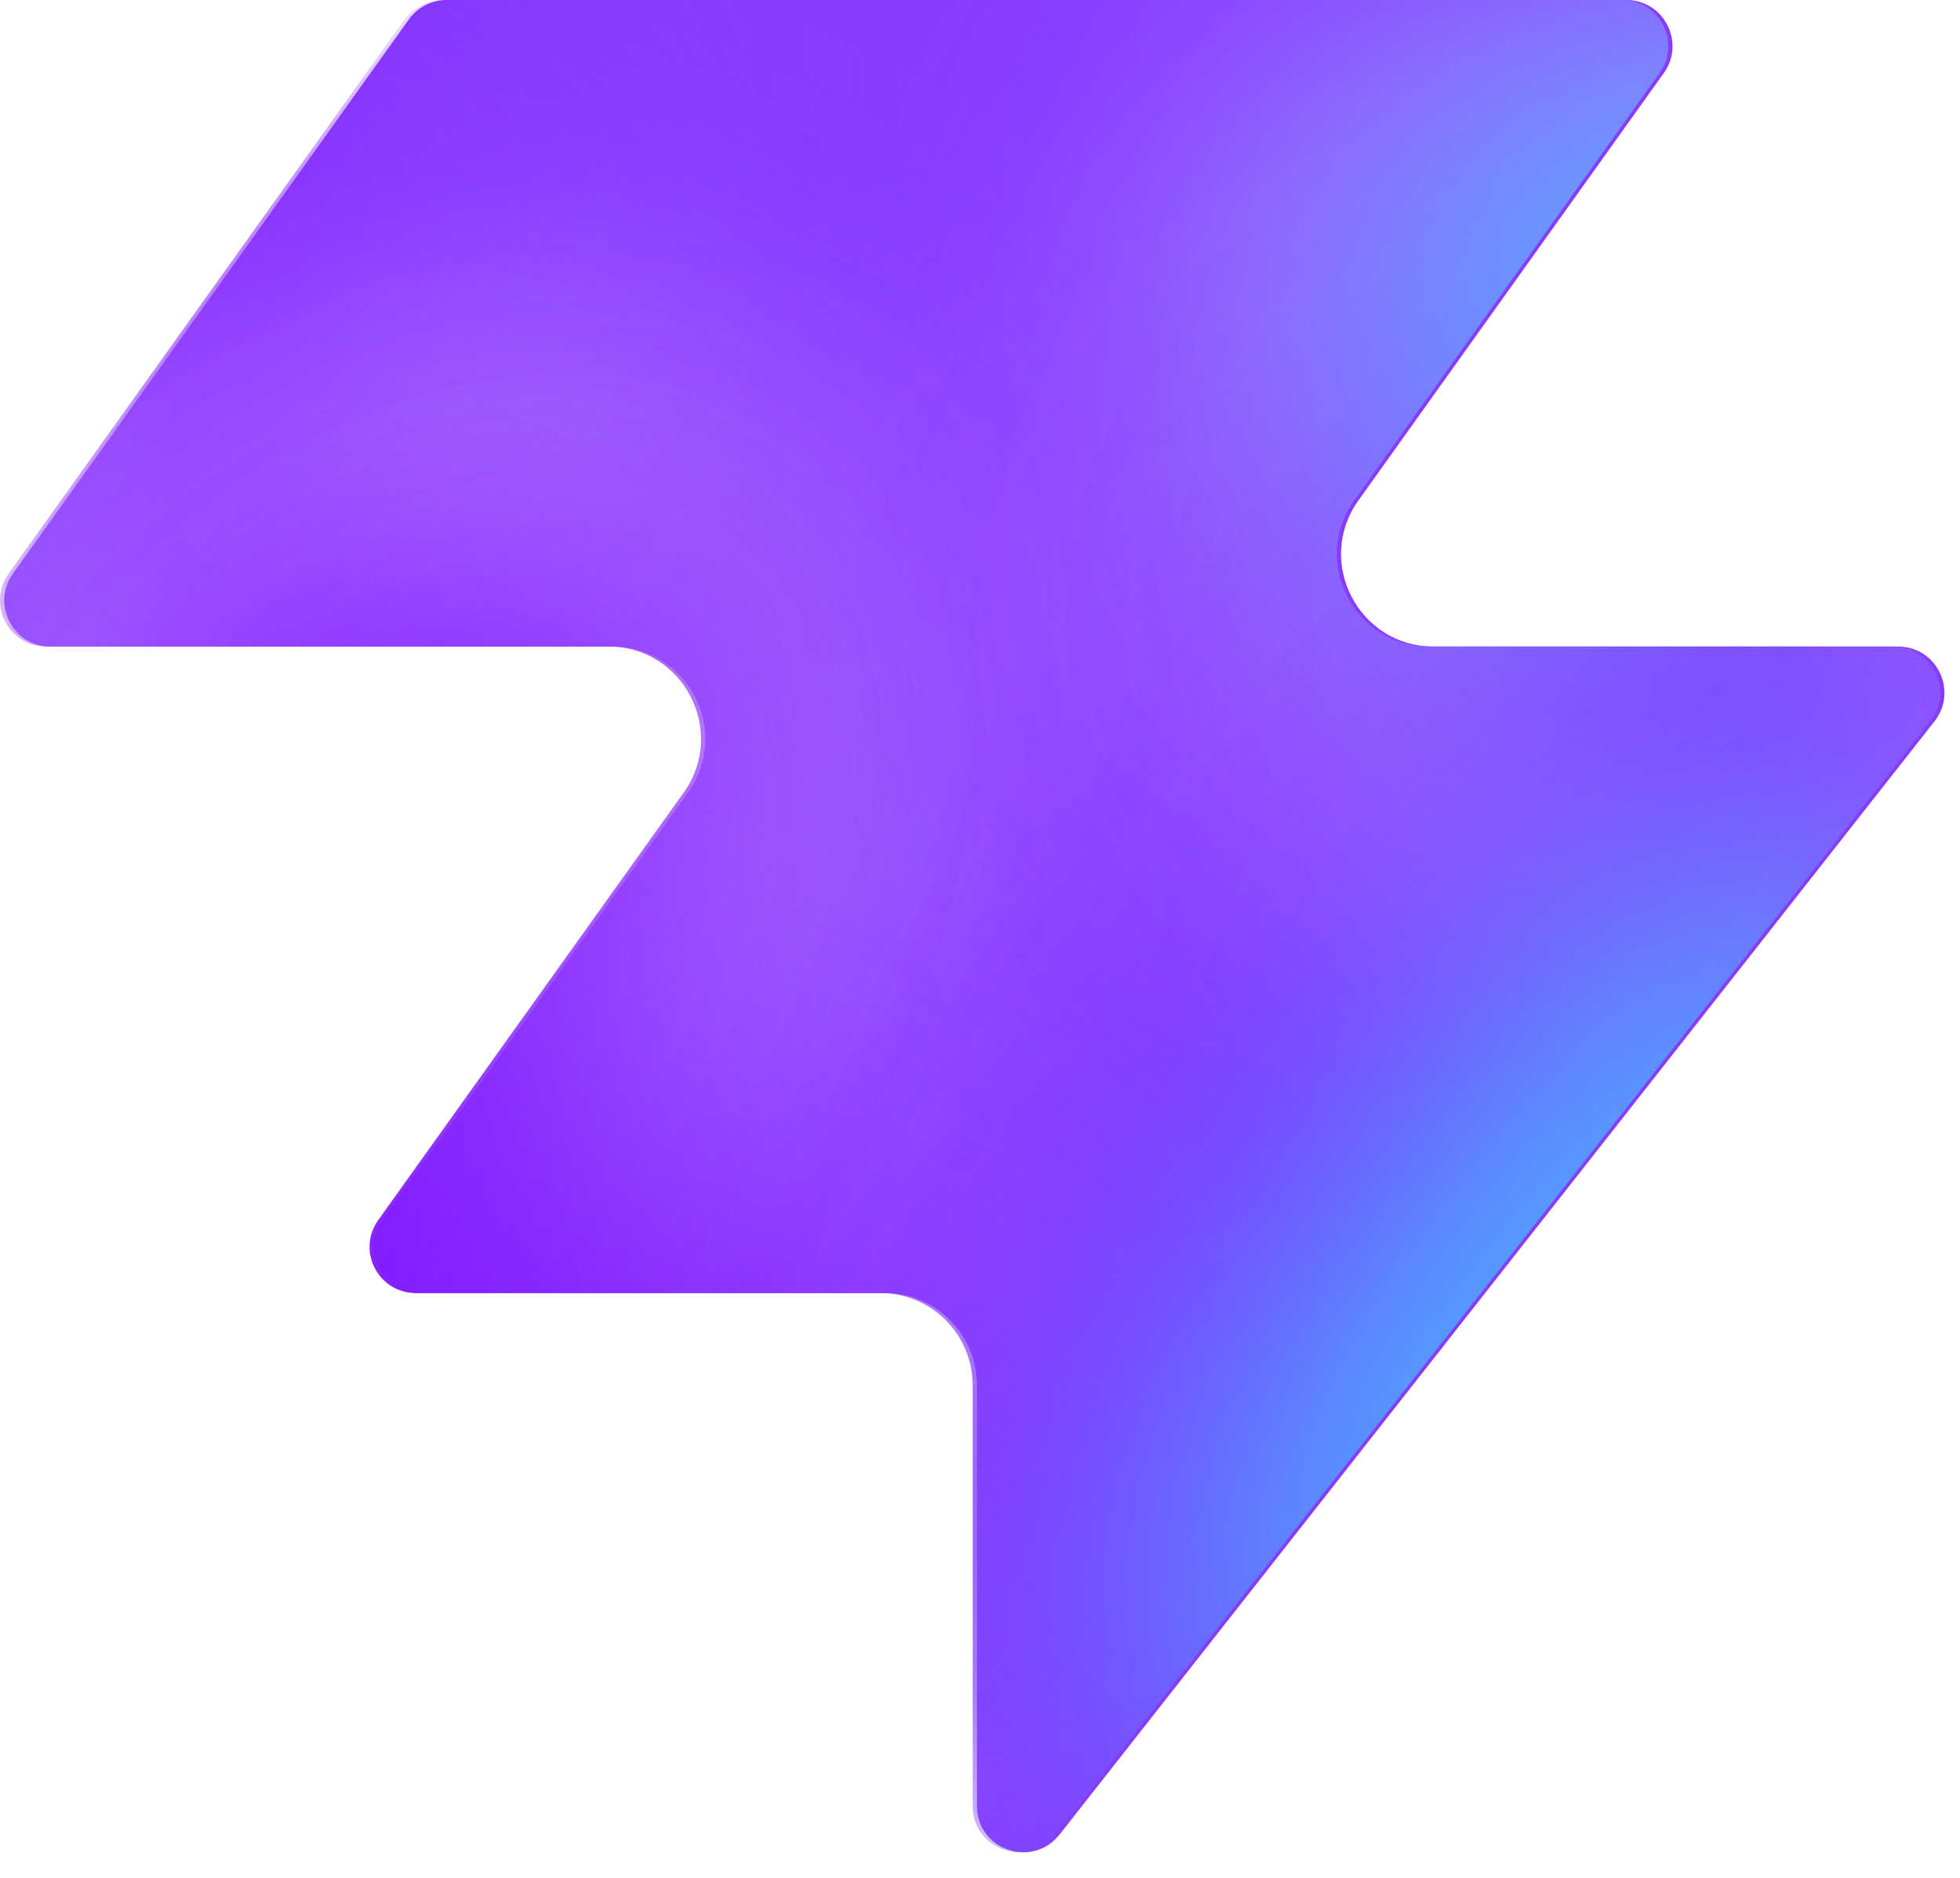
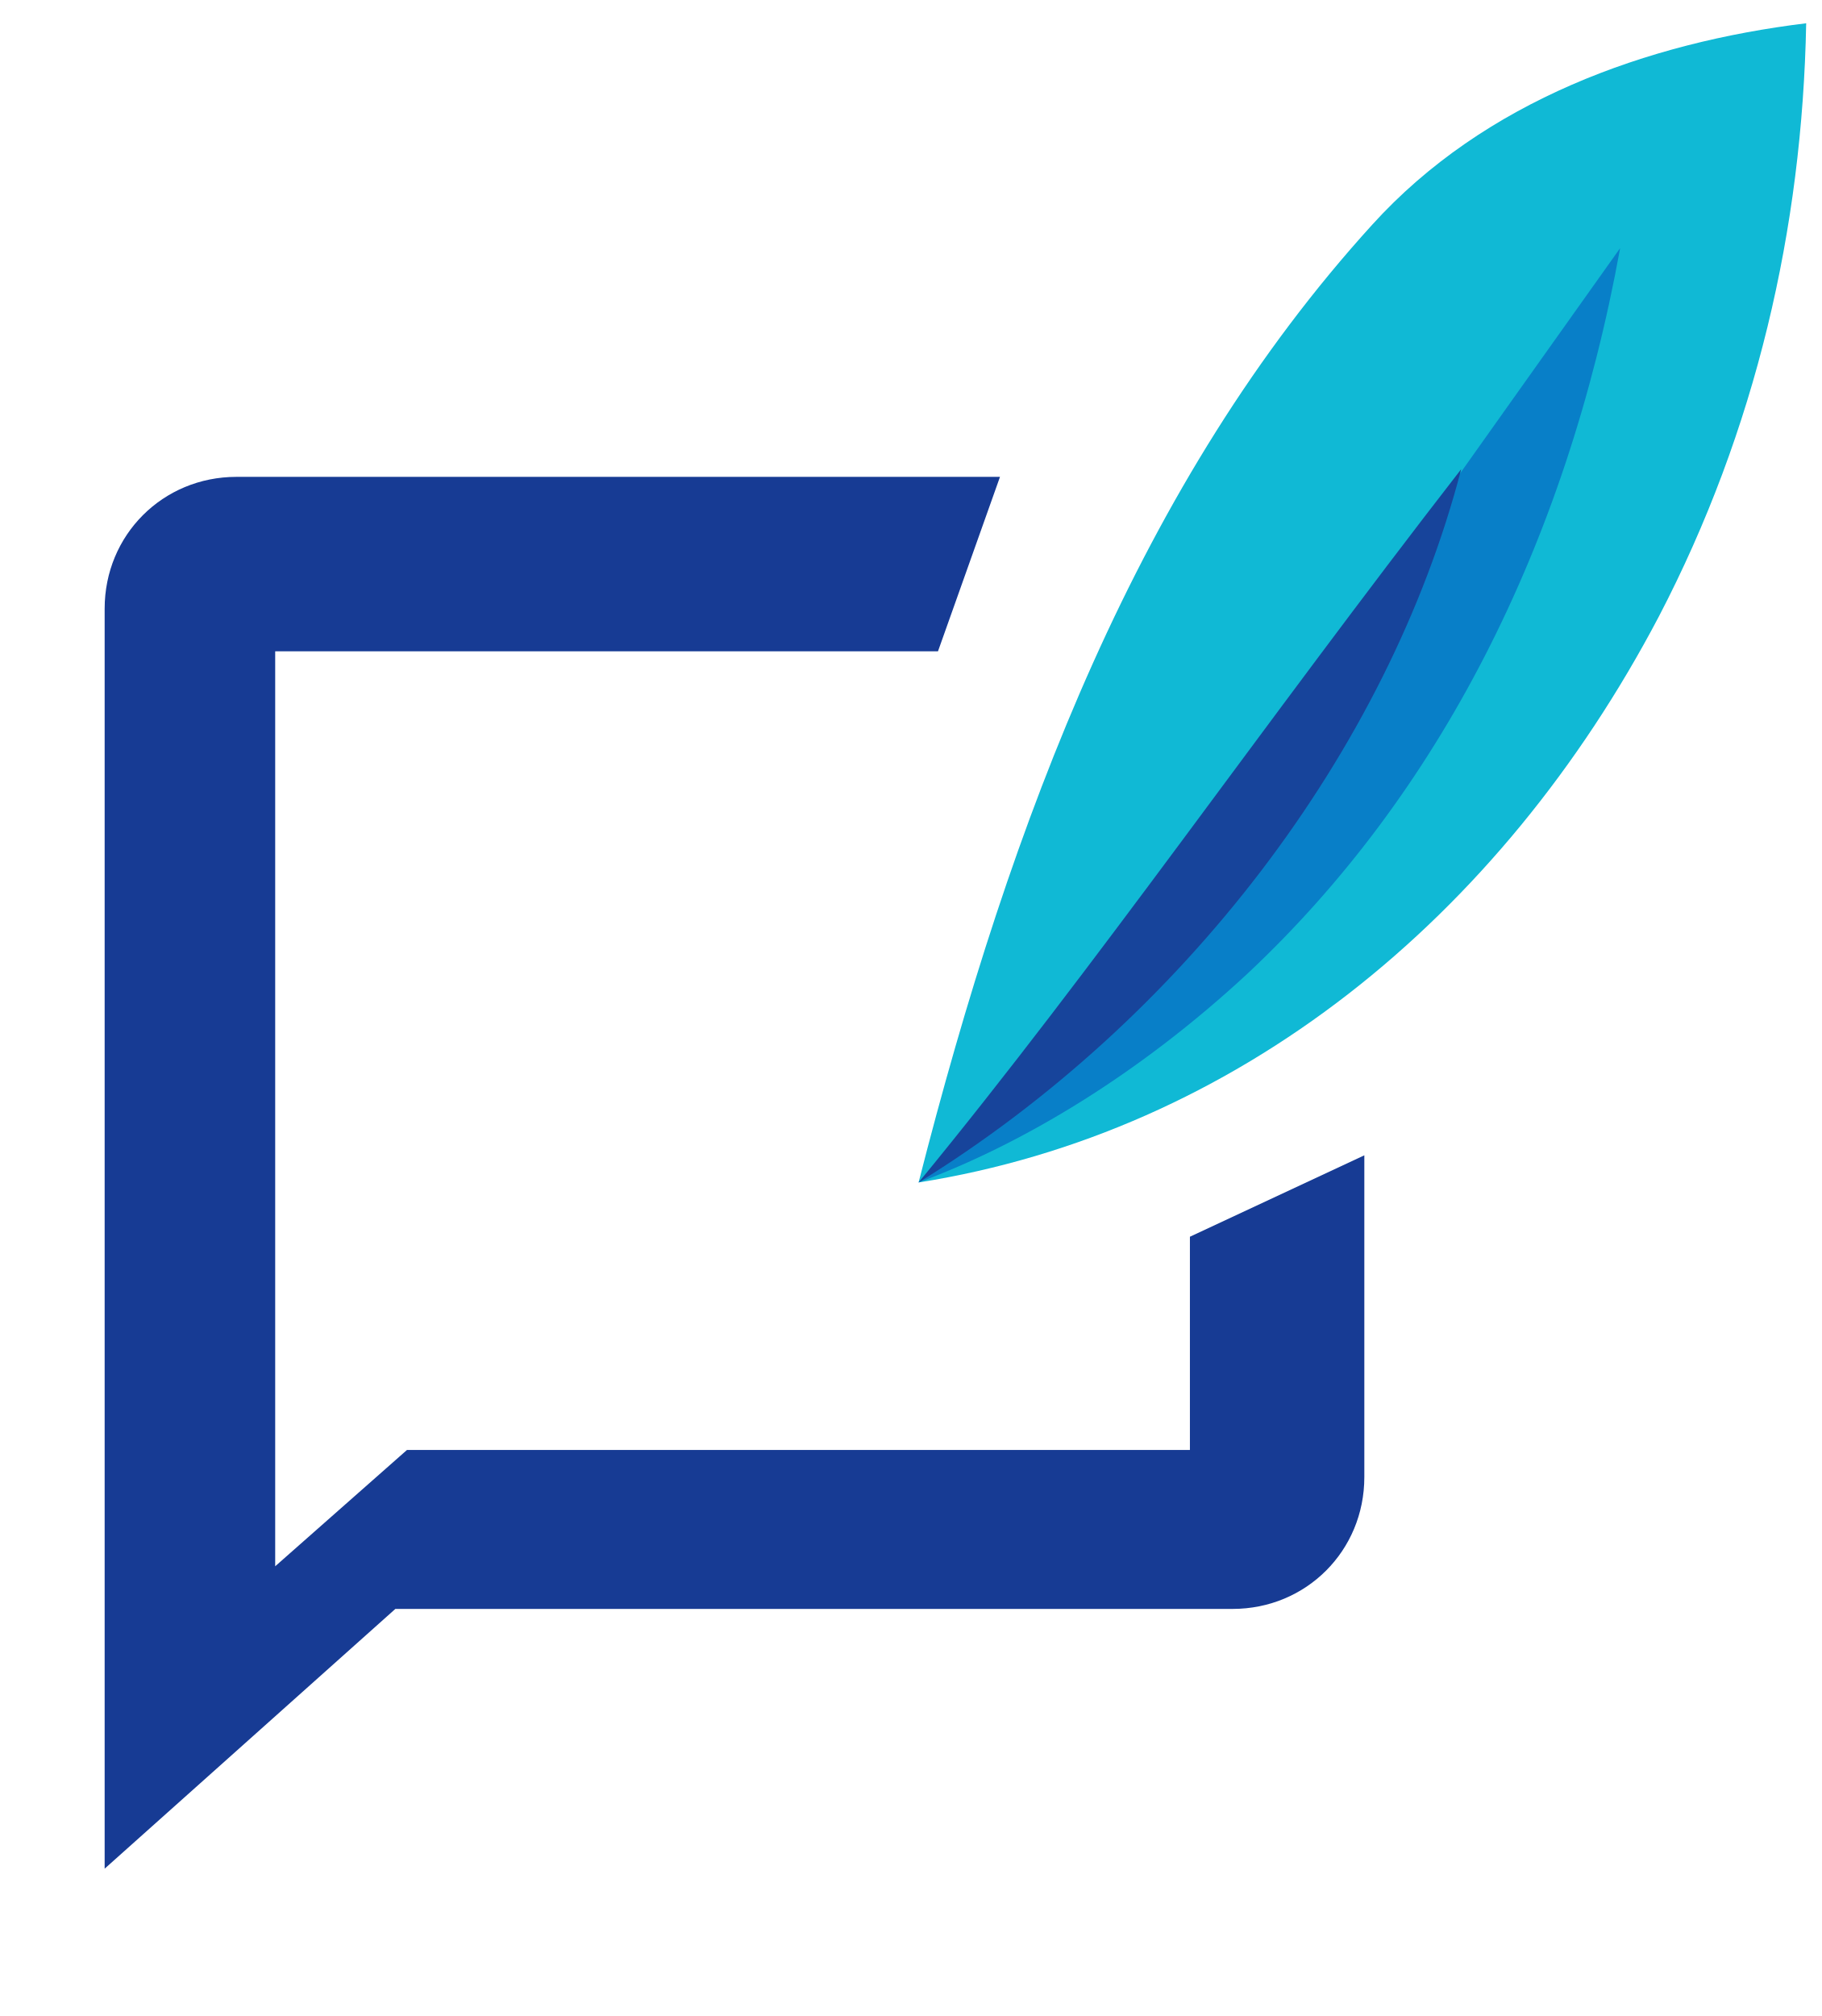
- <svg xmlns="http://www.w3.org/2000/svg" width="48" height="46" fill="none" viewBox="0 0 48 46">
-   <path fill="#863bff" d="M25.946 44.938c-.664.845-2.021.375-2.021-.698V33.937a2.26 2.26 0 0 0-2.262-2.262H10.287c-.92 0-1.456-1.04-.92-1.788l7.48-10.471c1.07-1.497 0-3.578-1.842-3.578H1.237c-.92 0-1.456-1.04-.92-1.788L10.013.474c.214-.297.556-.474.92-.474h28.894c.92 0 1.456 1.04.92 1.788l-7.48 10.471c-1.07 1.498 0 3.579 1.842 3.579h11.377c.943 0 1.473 1.088.89 1.83L25.947 44.94z" style="fill:#863bff;fill:color(display-p3 .525 .23 1);fill-opacity:1" />
-   <mask id="a" width="48" height="46" x="0" y="0" maskUnits="userSpaceOnUse" style="mask-type:alpha">
-     <path fill="#000" d="M25.842 44.938c-.664.844-2.021.375-2.021-.698V33.937a2.26 2.26 0 0 0-2.262-2.262H10.183c-.92 0-1.456-1.04-.92-1.788l7.48-10.471c1.07-1.498 0-3.579-1.842-3.579H1.133c-.92 0-1.456-1.04-.92-1.787L9.91.473c.214-.297.556-.474.92-.474h28.894c.92 0 1.456 1.04.92 1.788l-7.48 10.471c-1.07 1.498 0 3.578 1.842 3.578h11.377c.943 0 1.473 1.088.89 1.832L25.843 44.94z" style="fill:#000;fill-opacity:1" />
-   </mask>
-   <g mask="url(#a)">
-     <g filter="url(#b)">
-       <ellipse cx="5.508" cy="14.704" fill="#ede6ff" rx="5.508" ry="14.704" style="fill:#ede6ff;fill:color(display-p3 .927 .903 1);fill-opacity:1" transform="matrix(.00324 1 1 -.00324 -4.47 31.516)" />
-     </g>
-     <g filter="url(#c)">
-       <ellipse cx="10.399" cy="29.851" fill="#ede6ff" rx="10.399" ry="29.851" style="fill:#ede6ff;fill:color(display-p3 .927 .903 1);fill-opacity:1" transform="matrix(.00324 1 1 -.00324 -39.328 7.883)" />
-     </g>
-     <g filter="url(#d)">
-       <ellipse cx="5.508" cy="30.487" fill="#7e14ff" rx="5.508" ry="30.487" style="fill:#7e14ff;fill:color(display-p3 .492 .077 1);fill-opacity:1" transform="rotate(89.814 -25.913 -14.639)scale(1 -1)" />
-     </g>
-     <g filter="url(#e)">
-       <ellipse cx="5.508" cy="30.599" fill="#7e14ff" rx="5.508" ry="30.599" style="fill:#7e14ff;fill:color(display-p3 .492 .077 1);fill-opacity:1" transform="rotate(89.814 -32.644 -3.334)scale(1 -1)" />
-     </g>
-     <g filter="url(#f)">
-       <ellipse cx="5.508" cy="30.599" fill="#7e14ff" rx="5.508" ry="30.599" style="fill:#7e14ff;fill:color(display-p3 .492 .077 1);fill-opacity:1" transform="matrix(.00324 1 1 -.00324 -34.34 30.47)" />
-     </g>
-     <g filter="url(#g)">
-       <ellipse cx="14.072" cy="22.078" fill="#ede6ff" rx="14.072" ry="22.078" style="fill:#ede6ff;fill:color(display-p3 .927 .903 1);fill-opacity:1" transform="rotate(93.35 24.506 48.493)scale(-1 1)" />
-     </g>
-     <g filter="url(#h)">
-       <ellipse cx="3.47" cy="21.501" fill="#7e14ff" rx="3.47" ry="21.501" style="fill:#7e14ff;fill:color(display-p3 .492 .077 1);fill-opacity:1" transform="rotate(89.009 28.708 47.59)scale(-1 1)" />
-     </g>
-     <g filter="url(#i)">
-       <ellipse cx="3.47" cy="21.501" fill="#7e14ff" rx="3.47" ry="21.501" style="fill:#7e14ff;fill:color(display-p3 .492 .077 1);fill-opacity:1" transform="rotate(89.009 28.708 47.59)scale(-1 1)" />
-     </g>
-     <g filter="url(#j)">
-       <ellipse cx=".387" cy="8.972" fill="#7e14ff" rx="4.407" ry="29.108" style="fill:#7e14ff;fill:color(display-p3 .492 .077 1);fill-opacity:1" transform="rotate(39.51 .387 8.972)" />
-     </g>
-     <g filter="url(#k)">
-       <ellipse cx="47.523" cy="-6.092" fill="#7e14ff" rx="4.407" ry="29.108" style="fill:#7e14ff;fill:color(display-p3 .492 .077 1);fill-opacity:1" transform="rotate(37.892 47.523 -6.092)" />
-     </g>
-     <g filter="url(#l)">
-       <ellipse cx="41.412" cy="6.333" fill="#47bfff" rx="5.971" ry="9.665" style="fill:#47bfff;fill:color(display-p3 .28 .748 1);fill-opacity:1" transform="rotate(37.892 41.412 6.333)" />
-     </g>
-     <g filter="url(#m)">
-       <ellipse cx="-1.879" cy="38.332" fill="#7e14ff" rx="4.407" ry="29.108" style="fill:#7e14ff;fill:color(display-p3 .492 .077 1);fill-opacity:1" transform="rotate(37.892 -1.88 38.332)" />
-     </g>
-     <g filter="url(#n)">
-       <ellipse cx="-1.879" cy="38.332" fill="#7e14ff" rx="4.407" ry="29.108" style="fill:#7e14ff;fill:color(display-p3 .492 .077 1);fill-opacity:1" transform="rotate(37.892 -1.88 38.332)" />
-     </g>
-     <g filter="url(#o)">
-       <ellipse cx="35.651" cy="29.907" fill="#7e14ff" rx="4.407" ry="29.108" style="fill:#7e14ff;fill:color(display-p3 .492 .077 1);fill-opacity:1" transform="rotate(37.892 35.651 29.907)" />
-     </g>
-     <g filter="url(#p)">
-       <ellipse cx="38.418" cy="32.4" fill="#47bfff" rx="5.971" ry="15.297" style="fill:#47bfff;fill:color(display-p3 .28 .748 1);fill-opacity:1" transform="rotate(37.892 38.418 32.4)" />
-     </g>
-   </g>
-   <defs>
-     <filter id="b" width="60.045" height="41.654" x="-19.77" y="16.149" color-interpolation-filters="sRGB" filterUnits="userSpaceOnUse">
-       <feFlood flood-opacity="0" result="BackgroundImageFix" />
-       <feBlend in="SourceGraphic" in2="BackgroundImageFix" result="shape" />
-       <feGaussianBlur result="effect1_foregroundBlur_2002_17158" stdDeviation="7.659" />
-     </filter>
-     <filter id="c" width="90.34" height="51.437" x="-54.613" y="-7.533" color-interpolation-filters="sRGB" filterUnits="userSpaceOnUse">
-       <feFlood flood-opacity="0" result="BackgroundImageFix" />
-       <feBlend in="SourceGraphic" in2="BackgroundImageFix" result="shape" />
-       <feGaussianBlur result="effect1_foregroundBlur_2002_17158" stdDeviation="7.659" />
-     </filter>
-     <filter id="d" width="79.355" height="29.4" x="-49.64" y="2.03" color-interpolation-filters="sRGB" filterUnits="userSpaceOnUse">
-       <feFlood flood-opacity="0" result="BackgroundImageFix" />
-       <feBlend in="SourceGraphic" in2="BackgroundImageFix" result="shape" />
-       <feGaussianBlur result="effect1_foregroundBlur_2002_17158" stdDeviation="4.596" />
-     </filter>
-     <filter id="e" width="79.579" height="29.4" x="-45.045" y="20.029" color-interpolation-filters="sRGB" filterUnits="userSpaceOnUse">
-       <feFlood flood-opacity="0" result="BackgroundImageFix" />
-       <feBlend in="SourceGraphic" in2="BackgroundImageFix" result="shape" />
-       <feGaussianBlur result="effect1_foregroundBlur_2002_17158" stdDeviation="4.596" />
-     </filter>
-     <filter id="f" width="79.579" height="29.4" x="-43.513" y="21.178" color-interpolation-filters="sRGB" filterUnits="userSpaceOnUse">
-       <feFlood flood-opacity="0" result="BackgroundImageFix" />
-       <feBlend in="SourceGraphic" in2="BackgroundImageFix" result="shape" />
-       <feGaussianBlur result="effect1_foregroundBlur_2002_17158" stdDeviation="4.596" />
-     </filter>
-     <filter id="g" width="74.749" height="58.852" x="15.756" y="-17.901" color-interpolation-filters="sRGB" filterUnits="userSpaceOnUse">
-       <feFlood flood-opacity="0" result="BackgroundImageFix" />
-       <feBlend in="SourceGraphic" in2="BackgroundImageFix" result="shape" />
-       <feGaussianBlur result="effect1_foregroundBlur_2002_17158" stdDeviation="7.659" />
-     </filter>
-     <filter id="h" width="61.377" height="25.362" x="23.548" y="2.284" color-interpolation-filters="sRGB" filterUnits="userSpaceOnUse">
-       <feFlood flood-opacity="0" result="BackgroundImageFix" />
-       <feBlend in="SourceGraphic" in2="BackgroundImageFix" result="shape" />
-       <feGaussianBlur result="effect1_foregroundBlur_2002_17158" stdDeviation="4.596" />
-     </filter>
-     <filter id="i" width="61.377" height="25.362" x="23.548" y="2.284" color-interpolation-filters="sRGB" filterUnits="userSpaceOnUse">
-       <feFlood flood-opacity="0" result="BackgroundImageFix" />
-       <feBlend in="SourceGraphic" in2="BackgroundImageFix" result="shape" />
-       <feGaussianBlur result="effect1_foregroundBlur_2002_17158" stdDeviation="4.596" />
-     </filter>
-     <filter id="j" width="56.045" height="63.649" x="-27.636" y="-22.853" color-interpolation-filters="sRGB" filterUnits="userSpaceOnUse">
-       <feFlood flood-opacity="0" result="BackgroundImageFix" />
-       <feBlend in="SourceGraphic" in2="BackgroundImageFix" result="shape" />
-       <feGaussianBlur result="effect1_foregroundBlur_2002_17158" stdDeviation="4.596" />
-     </filter>
-     <filter id="k" width="54.814" height="64.646" x="20.116" y="-38.415" color-interpolation-filters="sRGB" filterUnits="userSpaceOnUse">
-       <feFlood flood-opacity="0" result="BackgroundImageFix" />
-       <feBlend in="SourceGraphic" in2="BackgroundImageFix" result="shape" />
-       <feGaussianBlur result="effect1_foregroundBlur_2002_17158" stdDeviation="4.596" />
-     </filter>
-     <filter id="l" width="33.541" height="35.313" x="24.641" y="-11.323" color-interpolation-filters="sRGB" filterUnits="userSpaceOnUse">
-       <feFlood flood-opacity="0" result="BackgroundImageFix" />
-       <feBlend in="SourceGraphic" in2="BackgroundImageFix" result="shape" />
-       <feGaussianBlur result="effect1_foregroundBlur_2002_17158" stdDeviation="4.596" />
-     </filter>
-     <filter id="m" width="54.814" height="64.646" x="-29.286" y="6.009" color-interpolation-filters="sRGB" filterUnits="userSpaceOnUse">
-       <feFlood flood-opacity="0" result="BackgroundImageFix" />
-       <feBlend in="SourceGraphic" in2="BackgroundImageFix" result="shape" />
-       <feGaussianBlur result="effect1_foregroundBlur_2002_17158" stdDeviation="4.596" />
-     </filter>
-     <filter id="n" width="54.814" height="64.646" x="-29.286" y="6.009" color-interpolation-filters="sRGB" filterUnits="userSpaceOnUse">
-       <feFlood flood-opacity="0" result="BackgroundImageFix" />
-       <feBlend in="SourceGraphic" in2="BackgroundImageFix" result="shape" />
-       <feGaussianBlur result="effect1_foregroundBlur_2002_17158" stdDeviation="4.596" />
-     </filter>
-     <filter id="o" width="54.814" height="64.646" x="8.244" y="-2.416" color-interpolation-filters="sRGB" filterUnits="userSpaceOnUse">
-       <feFlood flood-opacity="0" result="BackgroundImageFix" />
-       <feBlend in="SourceGraphic" in2="BackgroundImageFix" result="shape" />
-       <feGaussianBlur result="effect1_foregroundBlur_2002_17158" stdDeviation="4.596" />
-     </filter>
-     <filter id="p" width="39.409" height="43.623" x="18.713" y="10.588" color-interpolation-filters="sRGB" filterUnits="userSpaceOnUse">
-       <feFlood flood-opacity="0" result="BackgroundImageFix" />
-       <feBlend in="SourceGraphic" in2="BackgroundImageFix" result="shape" />
-       <feGaussianBlur result="effect1_foregroundBlur_2002_17158" stdDeviation="4.596" />
-     </filter>
-   </defs>
+ <svg xmlns="http://www.w3.org/2000/svg" width="47" height="52" viewBox="0 0 47 52" fill="none">
+   <path d="M2.7 15.7C2.7 13.8 4.2 12.3 6.1 12.3H25.8L24.2 16.8H7.1V40.4L10.5 37.4H30.7V31.9L35.2 29.8V38.1C35.2 40 33.7 41.5 31.8 41.5H10.2L2.7 48.2V15.7Z" fill="#173B94" />
+   <path d="M23.7 30.5C26.1 21.1 29.4 12.4 35.4 5.8C38.3 2.6 42.5 1.1 46.6 0.6C46.5 5.9 45.3 11.1 42.8 15.9C38.7 23.7 31.9 29.2 23.7 30.5Z" fill="#10B9D5" />
+   <path d="M23.7 30.5C29.4 24.1 34.6 16.5 41.8 6.4C40.4 14.1 37.1 20.5 32.2 25.1C29.4 27.7 26.4 29.5 23.7 30.5Z" fill="#087FC8" />
+   <path d="M23.7 30.5C28.3 24.9 32.5 18.8 37.7 12.1C35.8 19.4 30.5 26.3 23.7 30.5Z" fill="#17449B" />
</svg>
